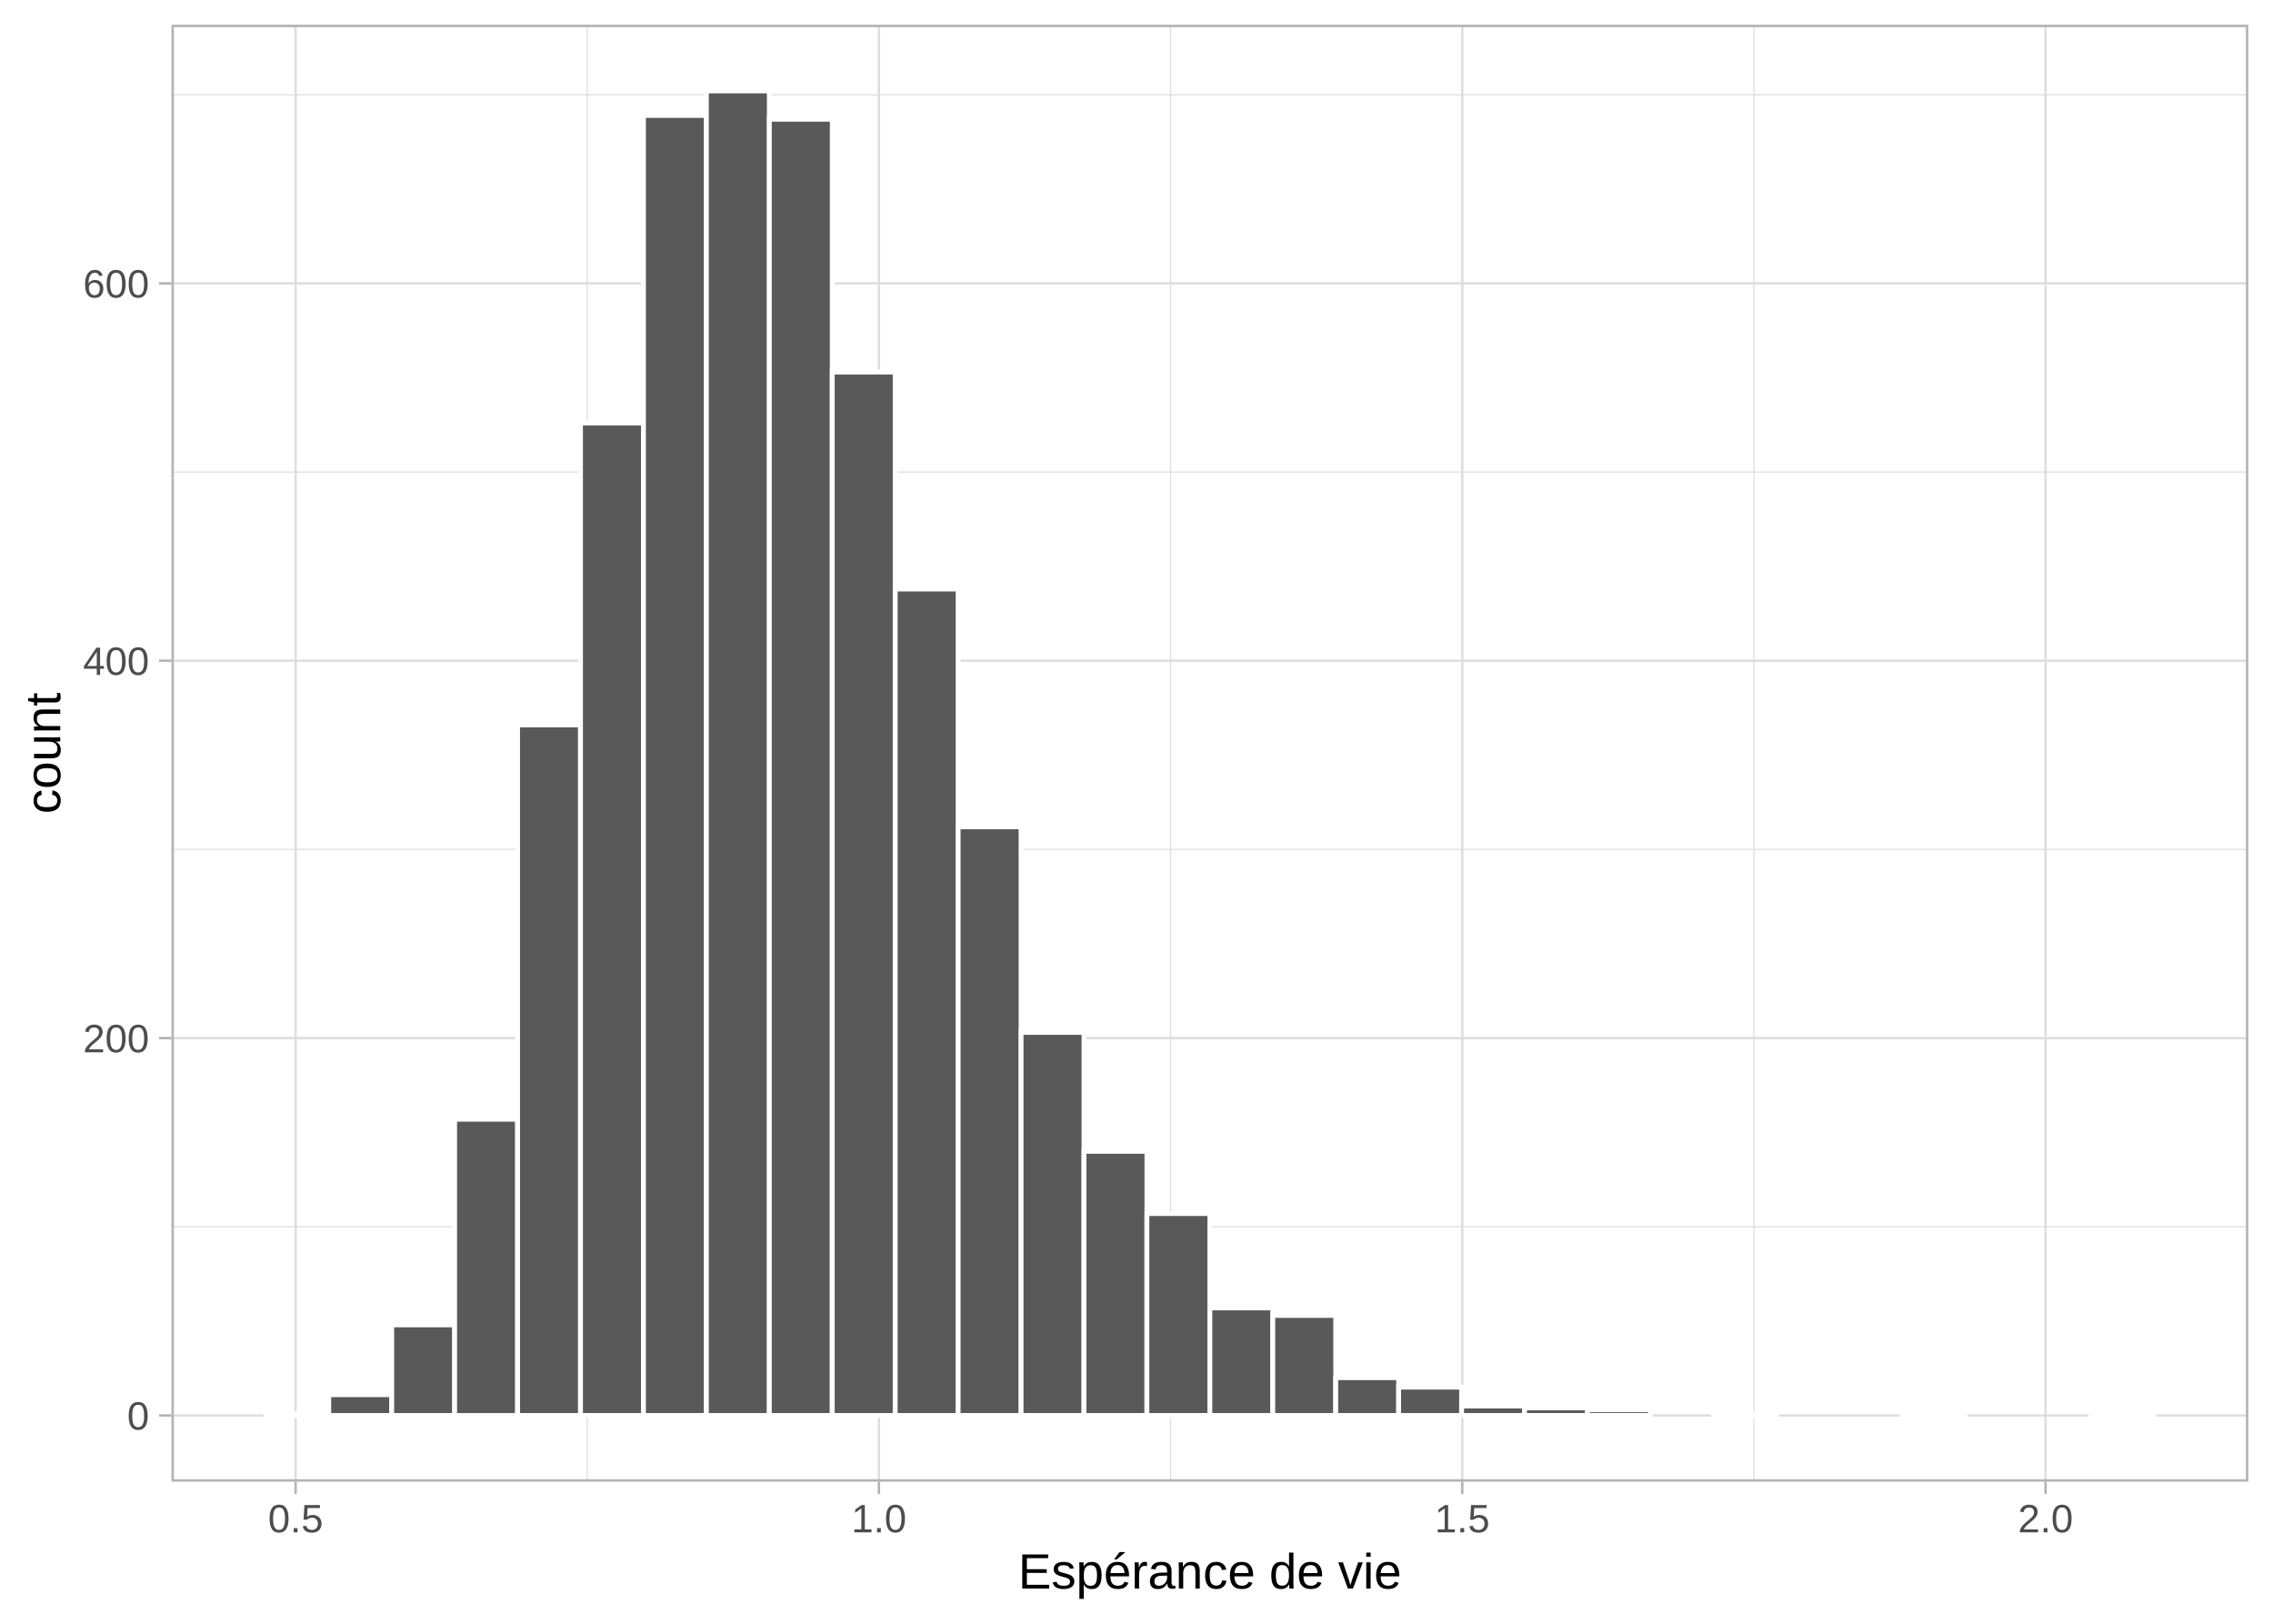
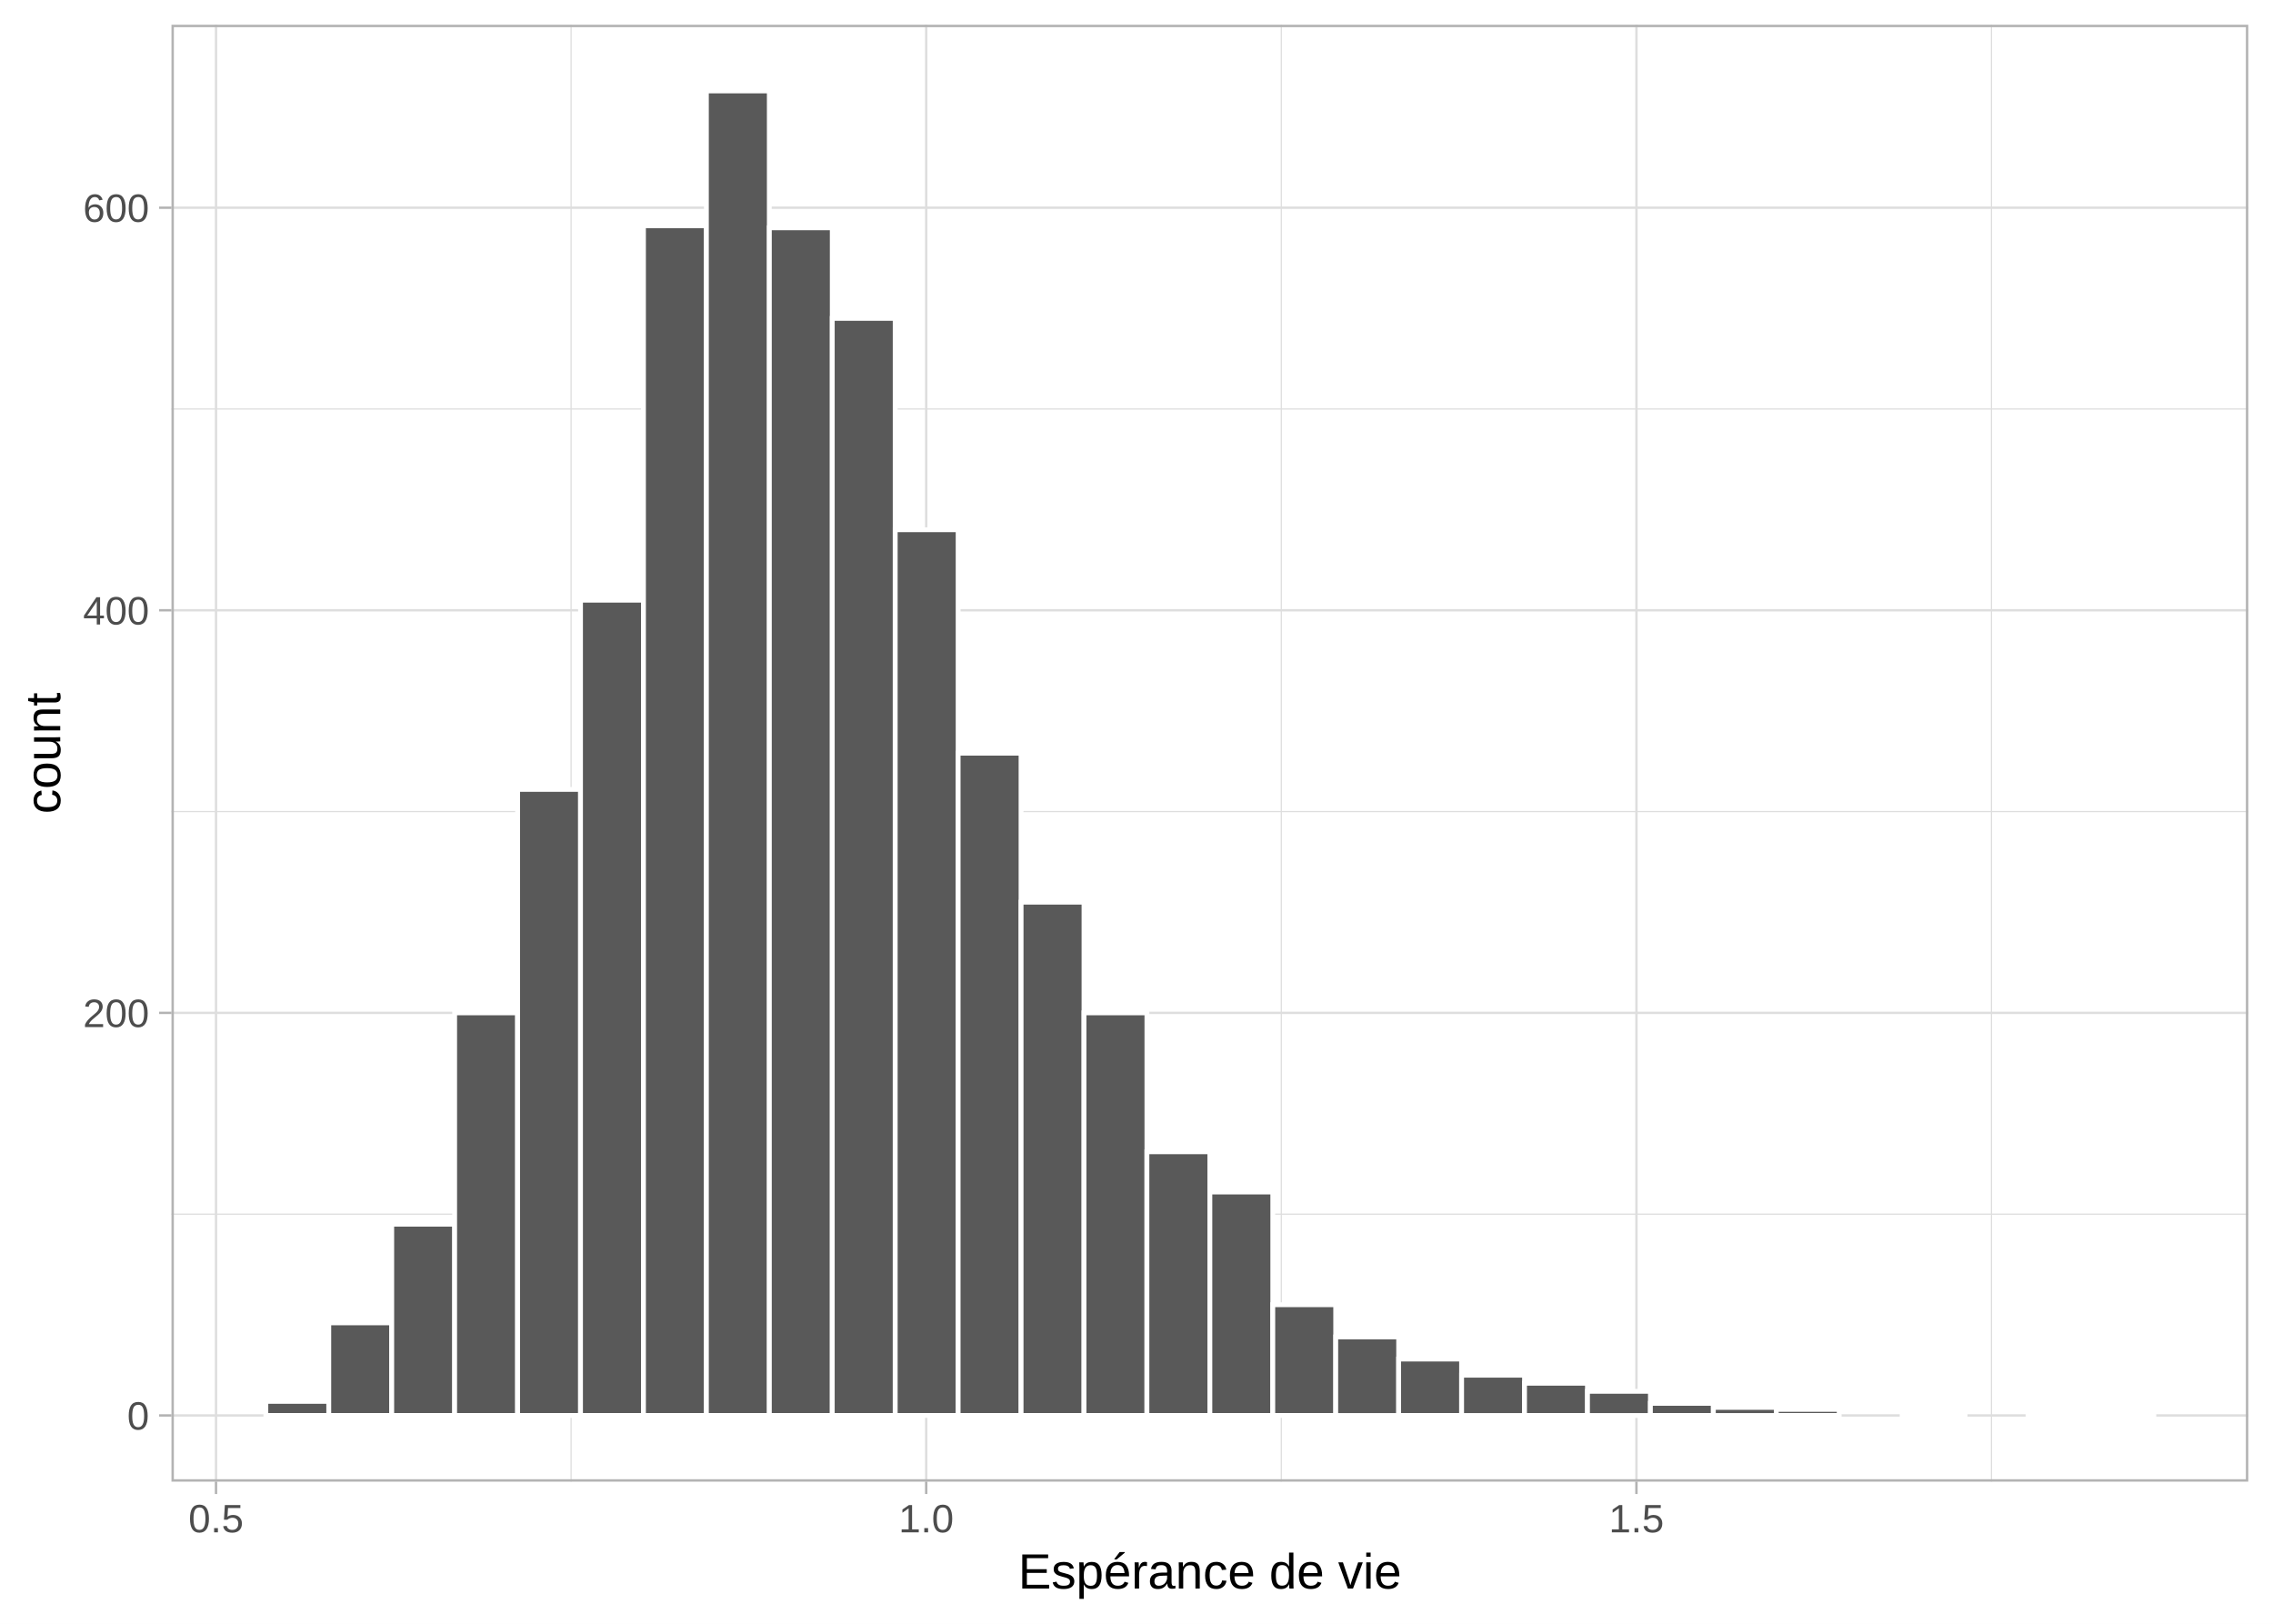
<svg xmlns="http://www.w3.org/2000/svg" width="504.00pt" height="360.00pt" viewBox="0 0 504.00 360.00">
  <g class="svglite">
    <defs>
      <style type="text/css">
    .svglite line, .svglite polyline, .svglite polygon, .svglite path, .svglite rect, .svglite circle {
      fill: none;
      stroke: #000000;
      stroke-linecap: round;
      stroke-linejoin: round;
      stroke-miterlimit: 10.00;
    }
    .svglite text {
      white-space: pre;
    }
    .svglite g.glyphgroup path {
      fill: inherit;
      stroke: none;
    }
  </style>
    </defs>
    <rect width="100%" height="100%" style="stroke: none; fill: none;" />
    <defs>
      <clipPath id="cpMC4wMHw1MDQuMDB8MC4wMHwzNjAuMDA=">
        <rect x="0.00" y="0.00" width="504.00" height="360.00" />
      </clipPath>
    </defs>
    <g clip-path="url(#cpMC4wMHw1MDQuMDB8MC4wMHwzNjAuMDA=)">
      <rect x="0.00" y="0.00" width="504.00" height="360.00" style="stroke-width: 1.07; stroke: #FFFFFF; fill: #FFFFFF;" />
    </g>
    <defs>
      <clipPath id="cpMzguMDJ8NDk4LjUyfDUuNDh8MzI4LjUw">
        <rect x="38.02" y="5.48" width="460.50" height="323.02" />
      </clipPath>
    </defs>
    <g clip-path="url(#cpMzguMDJ8NDk4LjUyfDUuNDh8MzI4LjUw)">
      <rect x="38.02" y="5.48" width="460.50" height="323.02" style="stroke-width: 1.07; stroke: none; fill: #FFFFFF;" />
-       <polyline points="38.02,271.99 498.52,271.99 " style="stroke-width: 0.27; stroke: #DEDEDE; stroke-linecap: butt;" />
-       <polyline points="38.02,188.33 498.52,188.33 " style="stroke-width: 0.27; stroke: #DEDEDE; stroke-linecap: butt;" />
-       <polyline points="38.02,104.66 498.52,104.66 " style="stroke-width: 0.27; stroke: #DEDEDE; stroke-linecap: butt;" />
-       <polyline points="38.02,21.00 498.52,21.00 " style="stroke-width: 0.27; stroke: #DEDEDE; stroke-linecap: butt;" />
-       <polyline points="130.22,328.50 130.22,5.48 " style="stroke-width: 0.27; stroke: #DEDEDE; stroke-linecap: butt;" />
-       <polyline points="259.56,328.50 259.56,5.48 " style="stroke-width: 0.27; stroke: #DEDEDE; stroke-linecap: butt;" />
-       <polyline points="388.90,328.50 388.90,5.48 " style="stroke-width: 0.27; stroke: #DEDEDE; stroke-linecap: butt;" />
+       <polyline points="38.02,269.19 498.52,269.19 " style="stroke-width: 0.27; stroke: #DEDEDE; stroke-linecap: butt;" />
+       <polyline points="38.02,179.93 498.52,179.93 " style="stroke-width: 0.27; stroke: #DEDEDE; stroke-linecap: butt;" />
+       <polyline points="38.02,90.68 498.52,90.68 " style="stroke-width: 0.27; stroke: #DEDEDE; stroke-linecap: butt;" />
+       <polyline points="126.63,328.50 126.63,5.48 " style="stroke-width: 0.27; stroke: #DEDEDE; stroke-linecap: butt;" />
+       <polyline points="284.11,328.50 284.11,5.48 " style="stroke-width: 0.27; stroke: #DEDEDE; stroke-linecap: butt;" />
+       <polyline points="441.58,328.50 441.58,5.48 " style="stroke-width: 0.27; stroke: #DEDEDE; stroke-linecap: butt;" />
      <polyline points="38.02,313.82 498.52,313.82 " style="stroke-width: 0.53; stroke: #DEDEDE; stroke-linecap: butt;" />
-       <polyline points="38.02,230.16 498.52,230.16 " style="stroke-width: 0.53; stroke: #DEDEDE; stroke-linecap: butt;" />
-       <polyline points="38.02,146.49 498.52,146.49 " style="stroke-width: 0.53; stroke: #DEDEDE; stroke-linecap: butt;" />
-       <polyline points="38.02,62.83 498.52,62.83 " style="stroke-width: 0.53; stroke: #DEDEDE; stroke-linecap: butt;" />
-       <polyline points="65.55,328.50 65.55,5.48 " style="stroke-width: 0.53; stroke: #DEDEDE; stroke-linecap: butt;" />
-       <polyline points="194.89,328.50 194.89,5.48 " style="stroke-width: 0.53; stroke: #DEDEDE; stroke-linecap: butt;" />
-       <polyline points="324.23,328.50 324.23,5.48 " style="stroke-width: 0.53; stroke: #DEDEDE; stroke-linecap: butt;" />
-       <polyline points="453.57,328.50 453.57,5.48 " style="stroke-width: 0.53; stroke: #DEDEDE; stroke-linecap: butt;" />
-       <rect x="58.95" y="313.40" width="13.95" height="0.42" style="stroke-width: 1.07; stroke: #FFFFFF; stroke-linecap: butt; stroke-linejoin: miter; fill: #595959;" />
-       <rect x="72.90" y="309.22" width="13.95" height="4.60" style="stroke-width: 1.07; stroke: #FFFFFF; stroke-linecap: butt; stroke-linejoin: miter; fill: #595959;" />
-       <rect x="86.86" y="293.74" width="13.95" height="20.08" style="stroke-width: 1.07; stroke: #FFFFFF; stroke-linecap: butt; stroke-linejoin: miter; fill: #595959;" />
-       <rect x="100.81" y="248.15" width="13.95" height="65.68" style="stroke-width: 1.07; stroke: #FFFFFF; stroke-linecap: butt; stroke-linejoin: miter; fill: #595959;" />
-       <rect x="114.77" y="160.72" width="13.95" height="153.10" style="stroke-width: 1.07; stroke: #FFFFFF; stroke-linecap: butt; stroke-linejoin: miter; fill: #595959;" />
-       <rect x="128.72" y="93.79" width="13.95" height="220.03" style="stroke-width: 1.07; stroke: #FFFFFF; stroke-linecap: butt; stroke-linejoin: miter; fill: #595959;" />
-       <rect x="142.68" y="25.60" width="13.95" height="288.22" style="stroke-width: 1.07; stroke: #FFFFFF; stroke-linecap: butt; stroke-linejoin: miter; fill: #595959;" />
+       <polyline points="38.02,224.56 498.52,224.56 " style="stroke-width: 0.53; stroke: #DEDEDE; stroke-linecap: butt;" />
+       <polyline points="38.02,135.31 498.52,135.31 " style="stroke-width: 0.53; stroke: #DEDEDE; stroke-linecap: butt;" />
+       <polyline points="38.02,46.05 498.52,46.05 " style="stroke-width: 0.53; stroke: #DEDEDE; stroke-linecap: butt;" />
+       <polyline points="47.90,328.50 47.90,5.48 " style="stroke-width: 0.53; stroke: #DEDEDE; stroke-linecap: butt;" />
+       <polyline points="205.37,328.50 205.37,5.48 " style="stroke-width: 0.53; stroke: #DEDEDE; stroke-linecap: butt;" />
+       <polyline points="362.85,328.50 362.85,5.48 " style="stroke-width: 0.53; stroke: #DEDEDE; stroke-linecap: butt;" />
+       <rect x="58.95" y="310.70" width="13.95" height="3.12" style="stroke-width: 1.07; stroke: #FFFFFF; stroke-linecap: butt; stroke-linejoin: miter; fill: #595959;" />
+       <rect x="72.90" y="293.29" width="13.95" height="20.53" style="stroke-width: 1.07; stroke: #FFFFFF; stroke-linecap: butt; stroke-linejoin: miter; fill: #595959;" />
+       <rect x="86.86" y="271.42" width="13.95" height="42.40" style="stroke-width: 1.07; stroke: #FFFFFF; stroke-linecap: butt; stroke-linejoin: miter; fill: #595959;" />
+       <rect x="100.81" y="224.56" width="13.95" height="89.26" style="stroke-width: 1.07; stroke: #FFFFFF; stroke-linecap: butt; stroke-linejoin: miter; fill: #595959;" />
+       <rect x="114.77" y="175.02" width="13.95" height="138.80" style="stroke-width: 1.07; stroke: #FFFFFF; stroke-linecap: butt; stroke-linejoin: miter; fill: #595959;" />
+       <rect x="128.72" y="133.07" width="13.95" height="180.75" style="stroke-width: 1.07; stroke: #FFFFFF; stroke-linecap: butt; stroke-linejoin: miter; fill: #595959;" />
+       <rect x="142.68" y="50.06" width="13.95" height="263.76" style="stroke-width: 1.07; stroke: #FFFFFF; stroke-linecap: butt; stroke-linejoin: miter; fill: #595959;" />
      <rect x="156.63" y="20.16" width="13.95" height="293.66" style="stroke-width: 1.07; stroke: #FFFFFF; stroke-linecap: butt; stroke-linejoin: miter; fill: #595959;" />
-       <rect x="170.59" y="26.44" width="13.95" height="287.38" style="stroke-width: 1.07; stroke: #FFFFFF; stroke-linecap: butt; stroke-linejoin: miter; fill: #595959;" />
-       <rect x="184.54" y="82.49" width="13.95" height="231.33" style="stroke-width: 1.07; stroke: #FFFFFF; stroke-linecap: butt; stroke-linejoin: miter; fill: #595959;" />
-       <rect x="198.50" y="130.60" width="13.95" height="183.22" style="stroke-width: 1.07; stroke: #FFFFFF; stroke-linecap: butt; stroke-linejoin: miter; fill: #595959;" />
-       <rect x="212.45" y="183.31" width="13.95" height="130.51" style="stroke-width: 1.07; stroke: #FFFFFF; stroke-linecap: butt; stroke-linejoin: miter; fill: #595959;" />
-       <rect x="226.41" y="228.90" width="13.95" height="84.92" style="stroke-width: 1.07; stroke: #FFFFFF; stroke-linecap: butt; stroke-linejoin: miter; fill: #595959;" />
-       <rect x="240.36" y="255.26" width="13.95" height="58.56" style="stroke-width: 1.07; stroke: #FFFFFF; stroke-linecap: butt; stroke-linejoin: miter; fill: #595959;" />
-       <rect x="254.31" y="269.06" width="13.95" height="44.76" style="stroke-width: 1.07; stroke: #FFFFFF; stroke-linecap: butt; stroke-linejoin: miter; fill: #595959;" />
-       <rect x="268.27" y="289.98" width="13.95" height="23.84" style="stroke-width: 1.07; stroke: #FFFFFF; stroke-linecap: butt; stroke-linejoin: miter; fill: #595959;" />
-       <rect x="282.22" y="291.65" width="13.95" height="22.17" style="stroke-width: 1.07; stroke: #FFFFFF; stroke-linecap: butt; stroke-linejoin: miter; fill: #595959;" />
-       <rect x="296.18" y="305.45" width="13.95" height="8.37" style="stroke-width: 1.07; stroke: #FFFFFF; stroke-linecap: butt; stroke-linejoin: miter; fill: #595959;" />
-       <rect x="310.13" y="307.55" width="13.95" height="6.27" style="stroke-width: 1.07; stroke: #FFFFFF; stroke-linecap: butt; stroke-linejoin: miter; fill: #595959;" />
-       <rect x="324.09" y="311.73" width="13.95" height="2.09" style="stroke-width: 1.07; stroke: #FFFFFF; stroke-linecap: butt; stroke-linejoin: miter; fill: #595959;" />
-       <rect x="338.04" y="312.15" width="13.95" height="1.67" style="stroke-width: 1.07; stroke: #FFFFFF; stroke-linecap: butt; stroke-linejoin: miter; fill: #595959;" />
-       <rect x="352.00" y="312.57" width="13.95" height="1.25" style="stroke-width: 1.07; stroke: #FFFFFF; stroke-linecap: butt; stroke-linejoin: miter; fill: #595959;" />
-       <rect x="365.95" y="313.82" width="13.95" height="0.00" style="stroke-width: 1.07; stroke: #FFFFFF; stroke-linecap: butt; stroke-linejoin: miter; fill: #595959;" />
-       <rect x="379.91" y="313.40" width="13.95" height="0.42" style="stroke-width: 1.07; stroke: #FFFFFF; stroke-linecap: butt; stroke-linejoin: miter; fill: #595959;" />
-       <rect x="393.86" y="313.82" width="13.95" height="0.00" style="stroke-width: 1.07; stroke: #FFFFFF; stroke-linecap: butt; stroke-linejoin: miter; fill: #595959;" />
+       <rect x="170.59" y="50.51" width="13.95" height="263.31" style="stroke-width: 1.07; stroke: #FFFFFF; stroke-linecap: butt; stroke-linejoin: miter; fill: #595959;" />
+       <rect x="184.54" y="70.59" width="13.95" height="243.23" style="stroke-width: 1.07; stroke: #FFFFFF; stroke-linecap: butt; stroke-linejoin: miter; fill: #595959;" />
+       <rect x="198.50" y="117.45" width="13.95" height="196.37" style="stroke-width: 1.07; stroke: #FFFFFF; stroke-linecap: butt; stroke-linejoin: miter; fill: #595959;" />
+       <rect x="212.45" y="166.99" width="13.95" height="146.83" style="stroke-width: 1.07; stroke: #FFFFFF; stroke-linecap: butt; stroke-linejoin: miter; fill: #595959;" />
+       <rect x="226.41" y="200.02" width="13.95" height="113.80" style="stroke-width: 1.07; stroke: #FFFFFF; stroke-linecap: butt; stroke-linejoin: miter; fill: #595959;" />
+       <rect x="240.36" y="224.56" width="13.95" height="89.26" style="stroke-width: 1.07; stroke: #FFFFFF; stroke-linecap: butt; stroke-linejoin: miter; fill: #595959;" />
+       <rect x="254.31" y="255.36" width="13.95" height="58.46" style="stroke-width: 1.07; stroke: #FFFFFF; stroke-linecap: butt; stroke-linejoin: miter; fill: #595959;" />
+       <rect x="268.27" y="264.28" width="13.95" height="49.54" style="stroke-width: 1.07; stroke: #FFFFFF; stroke-linecap: butt; stroke-linejoin: miter; fill: #595959;" />
+       <rect x="282.22" y="289.27" width="13.95" height="24.55" style="stroke-width: 1.07; stroke: #FFFFFF; stroke-linecap: butt; stroke-linejoin: miter; fill: #595959;" />
+       <rect x="296.18" y="296.42" width="13.95" height="17.41" style="stroke-width: 1.07; stroke: #FFFFFF; stroke-linecap: butt; stroke-linejoin: miter; fill: #595959;" />
+       <rect x="310.13" y="301.32" width="13.95" height="12.50" style="stroke-width: 1.07; stroke: #FFFFFF; stroke-linecap: butt; stroke-linejoin: miter; fill: #595959;" />
+       <rect x="324.09" y="304.90" width="13.95" height="8.93" style="stroke-width: 1.07; stroke: #FFFFFF; stroke-linecap: butt; stroke-linejoin: miter; fill: #595959;" />
+       <rect x="338.04" y="306.68" width="13.95" height="7.14" style="stroke-width: 1.07; stroke: #FFFFFF; stroke-linecap: butt; stroke-linejoin: miter; fill: #595959;" />
+       <rect x="352.00" y="308.47" width="13.95" height="5.36" style="stroke-width: 1.07; stroke: #FFFFFF; stroke-linecap: butt; stroke-linejoin: miter; fill: #595959;" />
+       <rect x="365.95" y="311.14" width="13.95" height="2.68" style="stroke-width: 1.07; stroke: #FFFFFF; stroke-linecap: butt; stroke-linejoin: miter; fill: #595959;" />
+       <rect x="379.91" y="312.04" width="13.95" height="1.79" style="stroke-width: 1.07; stroke: #FFFFFF; stroke-linecap: butt; stroke-linejoin: miter; fill: #595959;" />
+       <rect x="393.86" y="312.48" width="13.95" height="1.34" style="stroke-width: 1.07; stroke: #FFFFFF; stroke-linecap: butt; stroke-linejoin: miter; fill: #595959;" />
      <rect x="407.82" y="313.82" width="13.95" height="0.00" style="stroke-width: 1.07; stroke: #FFFFFF; stroke-linecap: butt; stroke-linejoin: miter; fill: #595959;" />
-       <rect x="421.77" y="313.40" width="13.95" height="0.42" style="stroke-width: 1.07; stroke: #FFFFFF; stroke-linecap: butt; stroke-linejoin: miter; fill: #595959;" />
+       <rect x="421.77" y="313.37" width="13.95" height="0.45" style="stroke-width: 1.07; stroke: #FFFFFF; stroke-linecap: butt; stroke-linejoin: miter; fill: #595959;" />
      <rect x="435.72" y="313.82" width="13.95" height="0.00" style="stroke-width: 1.07; stroke: #FFFFFF; stroke-linecap: butt; stroke-linejoin: miter; fill: #595959;" />
-       <rect x="449.68" y="313.82" width="13.95" height="0.00" style="stroke-width: 1.07; stroke: #FFFFFF; stroke-linecap: butt; stroke-linejoin: miter; fill: #595959;" />
-       <rect x="463.63" y="313.40" width="13.95" height="0.42" style="stroke-width: 1.07; stroke: #FFFFFF; stroke-linecap: butt; stroke-linejoin: miter; fill: #595959;" />
+       <rect x="449.68" y="313.37" width="13.95" height="0.45" style="stroke-width: 1.07; stroke: #FFFFFF; stroke-linecap: butt; stroke-linejoin: miter; fill: #595959;" />
+       <rect x="463.63" y="313.37" width="13.95" height="0.45" style="stroke-width: 1.07; stroke: #FFFFFF; stroke-linecap: butt; stroke-linejoin: miter; fill: #595959;" />
      <rect x="38.02" y="5.48" width="460.50" height="323.02" style="stroke-width: 1.07; stroke: #B3B3B3;" />
    </g>
    <g clip-path="url(#cpMC4wMHw1MDQuMDB8MC4wMHwzNjAuMDA=)">
      <text x="33.09" y="316.97" text-anchor="end" style="font-size: 8.80px;fill: #4D4D4D; font-family: &quot;Arial&quot;;" textLength="4.89px" lengthAdjust="spacingAndGlyphs">0</text>
-       <text x="33.09" y="233.31" text-anchor="end" style="font-size: 8.80px;fill: #4D4D4D; font-family: &quot;Arial&quot;;" textLength="14.67px" lengthAdjust="spacingAndGlyphs">200</text>
-       <text x="33.09" y="149.64" text-anchor="end" style="font-size: 8.80px;fill: #4D4D4D; font-family: &quot;Arial&quot;;" textLength="14.67px" lengthAdjust="spacingAndGlyphs">400</text>
-       <text x="33.09" y="65.98" text-anchor="end" style="font-size: 8.80px;fill: #4D4D4D; font-family: &quot;Arial&quot;;" textLength="14.67px" lengthAdjust="spacingAndGlyphs">600</text>
+       <text x="33.09" y="227.71" text-anchor="end" style="font-size: 8.80px;fill: #4D4D4D; font-family: &quot;Arial&quot;;" textLength="14.67px" lengthAdjust="spacingAndGlyphs">200</text>
+       <text x="33.09" y="138.46" text-anchor="end" style="font-size: 8.80px;fill: #4D4D4D; font-family: &quot;Arial&quot;;" textLength="14.67px" lengthAdjust="spacingAndGlyphs">400</text>
+       <text x="33.09" y="49.20" text-anchor="end" style="font-size: 8.80px;fill: #4D4D4D; font-family: &quot;Arial&quot;;" textLength="14.67px" lengthAdjust="spacingAndGlyphs">600</text>
      <polyline points="35.28,313.82 38.02,313.82 " style="stroke-width: 0.53; stroke: #B3B3B3; stroke-linecap: butt;" />
-       <polyline points="35.28,230.16 38.02,230.16 " style="stroke-width: 0.53; stroke: #B3B3B3; stroke-linecap: butt;" />
-       <polyline points="35.28,146.49 38.02,146.49 " style="stroke-width: 0.53; stroke: #B3B3B3; stroke-linecap: butt;" />
-       <polyline points="35.28,62.83 38.02,62.83 " style="stroke-width: 0.53; stroke: #B3B3B3; stroke-linecap: butt;" />
-       <polyline points="65.55,331.24 65.55,328.50 " style="stroke-width: 0.53; stroke: #B3B3B3; stroke-linecap: butt;" />
-       <polyline points="194.89,331.24 194.89,328.50 " style="stroke-width: 0.53; stroke: #B3B3B3; stroke-linecap: butt;" />
-       <polyline points="324.23,331.24 324.23,328.50 " style="stroke-width: 0.53; stroke: #B3B3B3; stroke-linecap: butt;" />
-       <polyline points="453.57,331.24 453.57,328.50 " style="stroke-width: 0.53; stroke: #B3B3B3; stroke-linecap: butt;" />
-       <text x="65.55" y="339.74" text-anchor="middle" style="font-size: 8.80px;fill: #4D4D4D; font-family: &quot;Arial&quot;;" textLength="12.22px" lengthAdjust="spacingAndGlyphs">0.5</text>
-       <text x="194.89" y="339.74" text-anchor="middle" style="font-size: 8.80px;fill: #4D4D4D; font-family: &quot;Arial&quot;;" textLength="12.22px" lengthAdjust="spacingAndGlyphs">1.0</text>
-       <text x="324.23" y="339.74" text-anchor="middle" style="font-size: 8.80px;fill: #4D4D4D; font-family: &quot;Arial&quot;;" textLength="12.22px" lengthAdjust="spacingAndGlyphs">1.5</text>
-       <text x="453.57" y="339.74" text-anchor="middle" style="font-size: 8.80px;fill: #4D4D4D; font-family: &quot;Arial&quot;;" textLength="12.22px" lengthAdjust="spacingAndGlyphs">2.0</text>
+       <polyline points="35.28,224.56 38.02,224.56 " style="stroke-width: 0.53; stroke: #B3B3B3; stroke-linecap: butt;" />
+       <polyline points="35.28,135.31 38.02,135.31 " style="stroke-width: 0.53; stroke: #B3B3B3; stroke-linecap: butt;" />
+       <polyline points="35.28,46.05 38.02,46.05 " style="stroke-width: 0.53; stroke: #B3B3B3; stroke-linecap: butt;" />
+       <polyline points="47.90,331.24 47.90,328.50 " style="stroke-width: 0.53; stroke: #B3B3B3; stroke-linecap: butt;" />
+       <polyline points="205.37,331.24 205.37,328.50 " style="stroke-width: 0.53; stroke: #B3B3B3; stroke-linecap: butt;" />
+       <polyline points="362.85,331.24 362.85,328.50 " style="stroke-width: 0.53; stroke: #B3B3B3; stroke-linecap: butt;" />
+       <text x="47.90" y="339.74" text-anchor="middle" style="font-size: 8.80px;fill: #4D4D4D; font-family: &quot;Arial&quot;;" textLength="12.22px" lengthAdjust="spacingAndGlyphs">0.5</text>
+       <text x="205.37" y="339.74" text-anchor="middle" style="font-size: 8.80px;fill: #4D4D4D; font-family: &quot;Arial&quot;;" textLength="12.22px" lengthAdjust="spacingAndGlyphs">1.0</text>
+       <text x="362.85" y="339.74" text-anchor="middle" style="font-size: 8.80px;fill: #4D4D4D; font-family: &quot;Arial&quot;;" textLength="12.22px" lengthAdjust="spacingAndGlyphs">1.5</text>
      <text x="268.27" y="352.20" text-anchor="middle" style="font-size: 11.00px; font-family: &quot;Arial&quot;;" textLength="85.06px" lengthAdjust="spacingAndGlyphs">Espérance de vie</text>
      <text transform="translate(13.36,166.99) rotate(-90)" text-anchor="middle" style="font-size: 11.00px; font-family: &quot;Arial&quot;;" textLength="26.94px" lengthAdjust="spacingAndGlyphs">count</text>
    </g>
  </g>
</svg>
